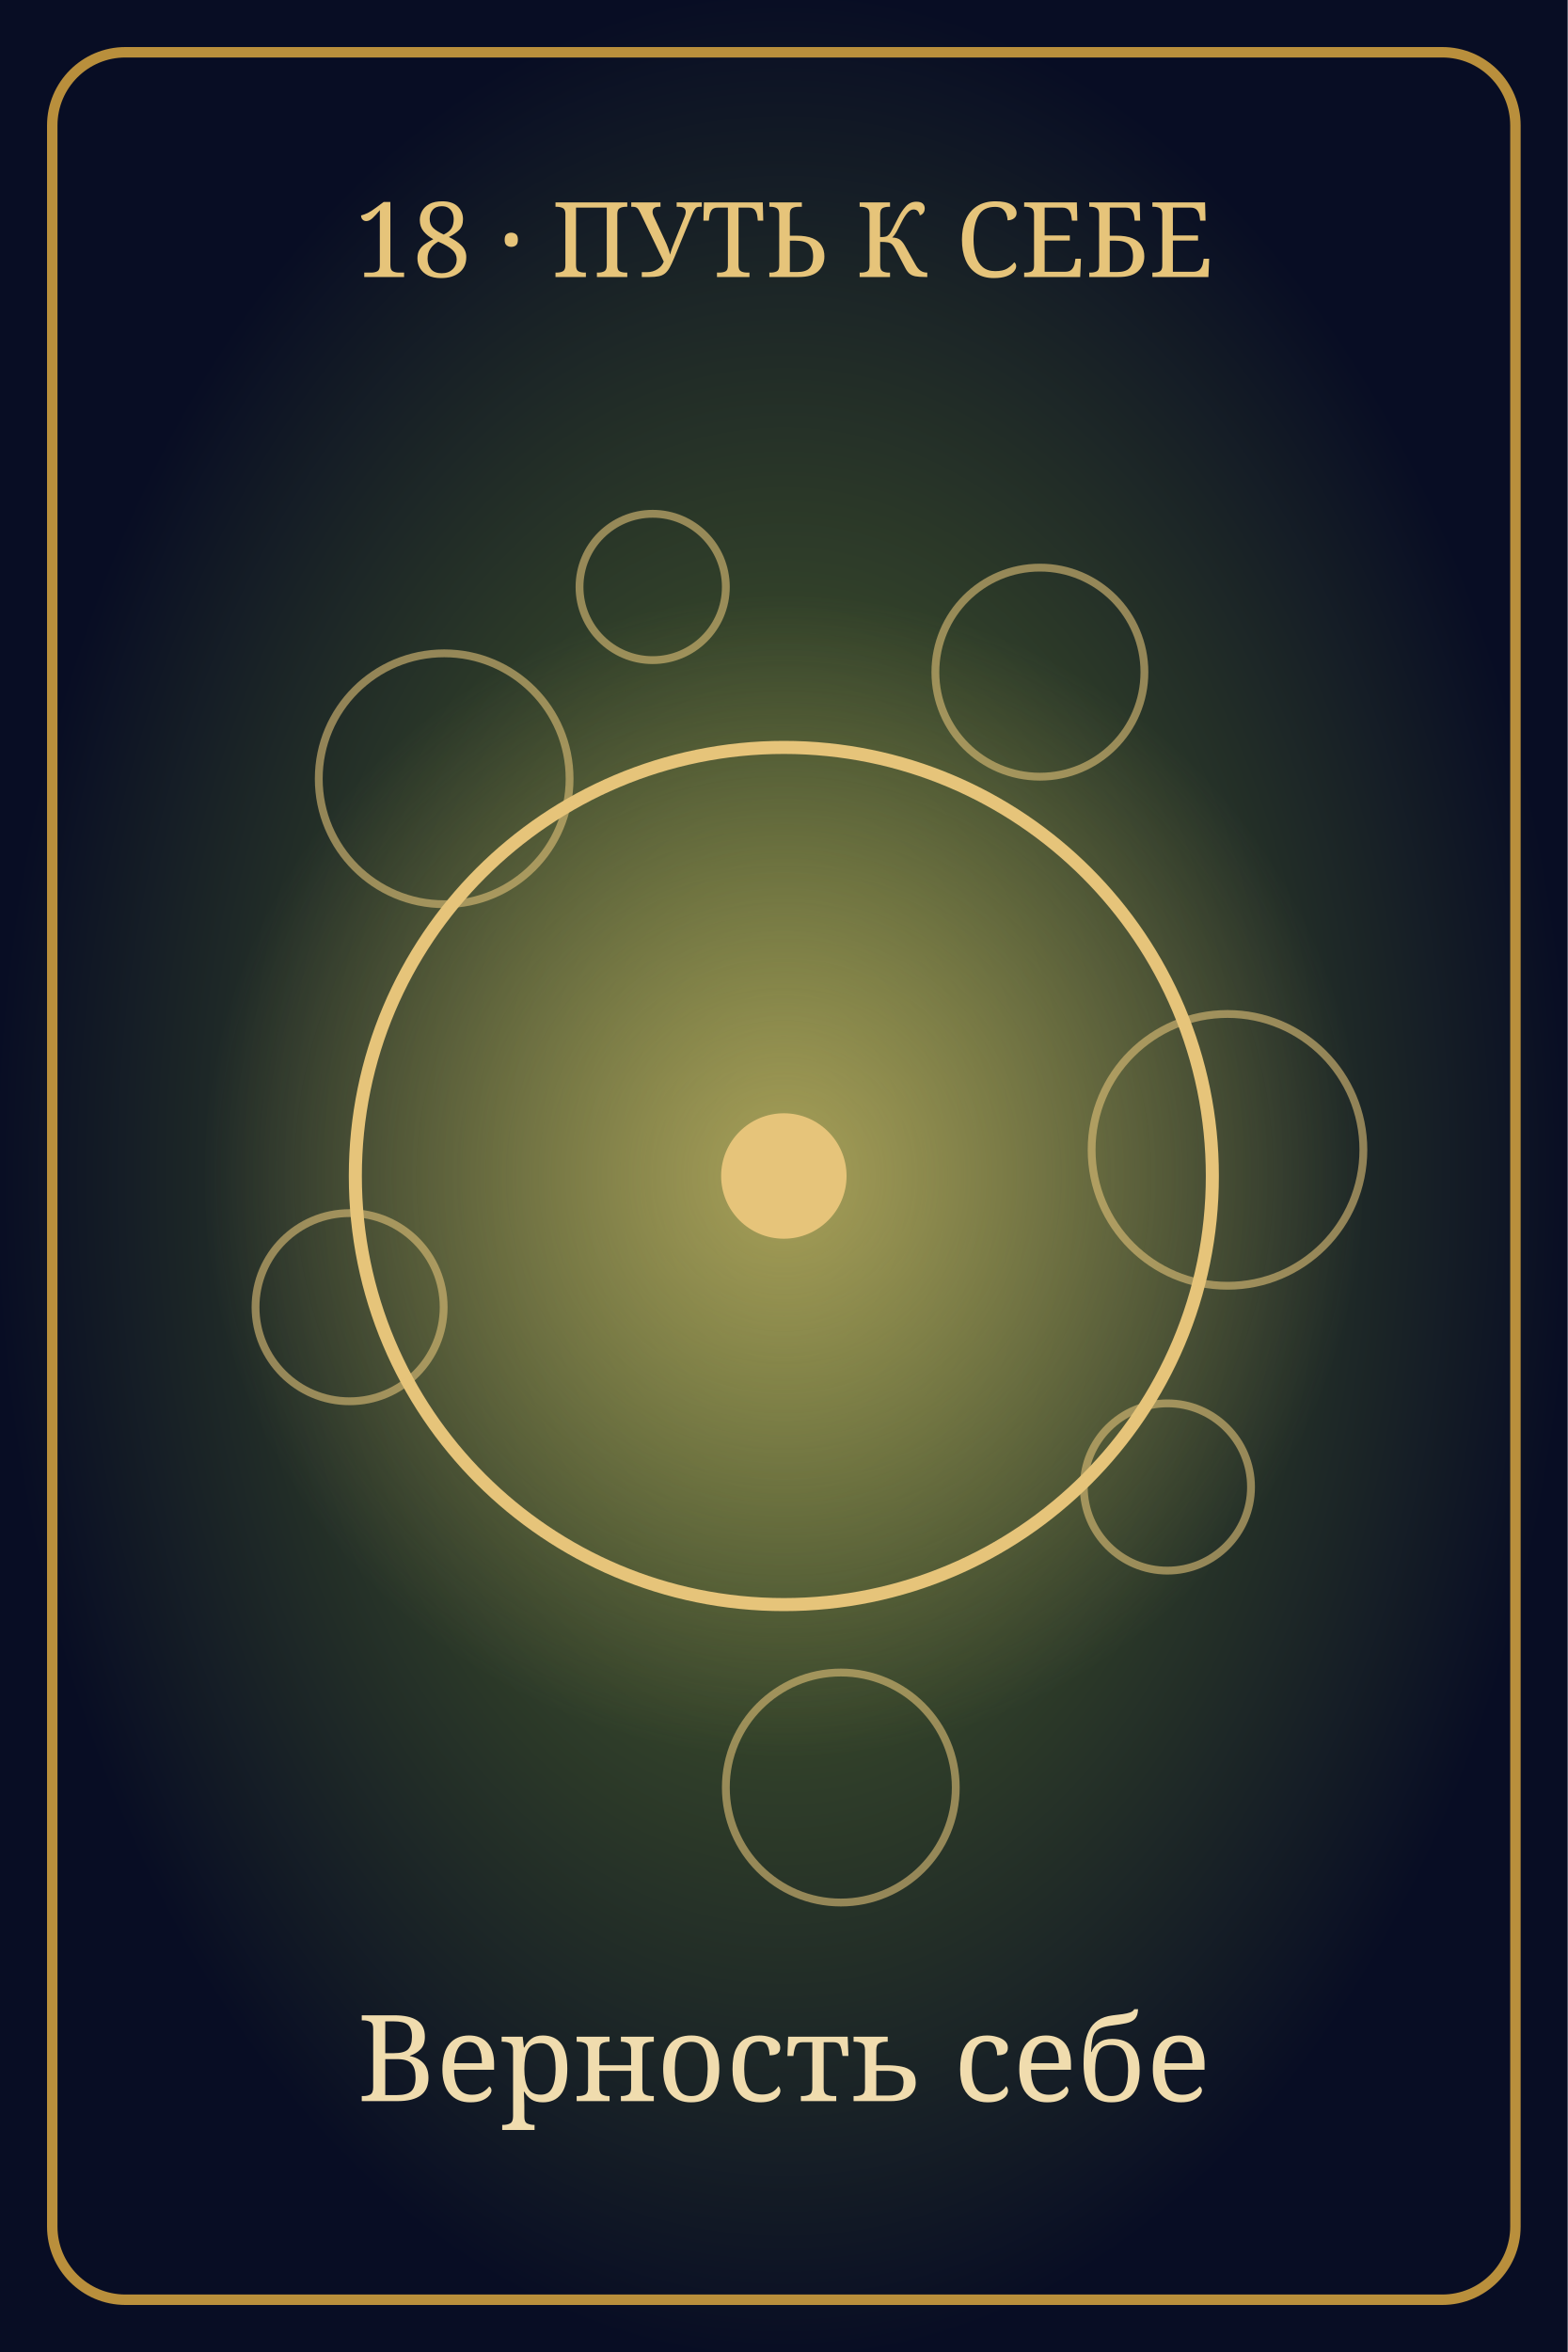
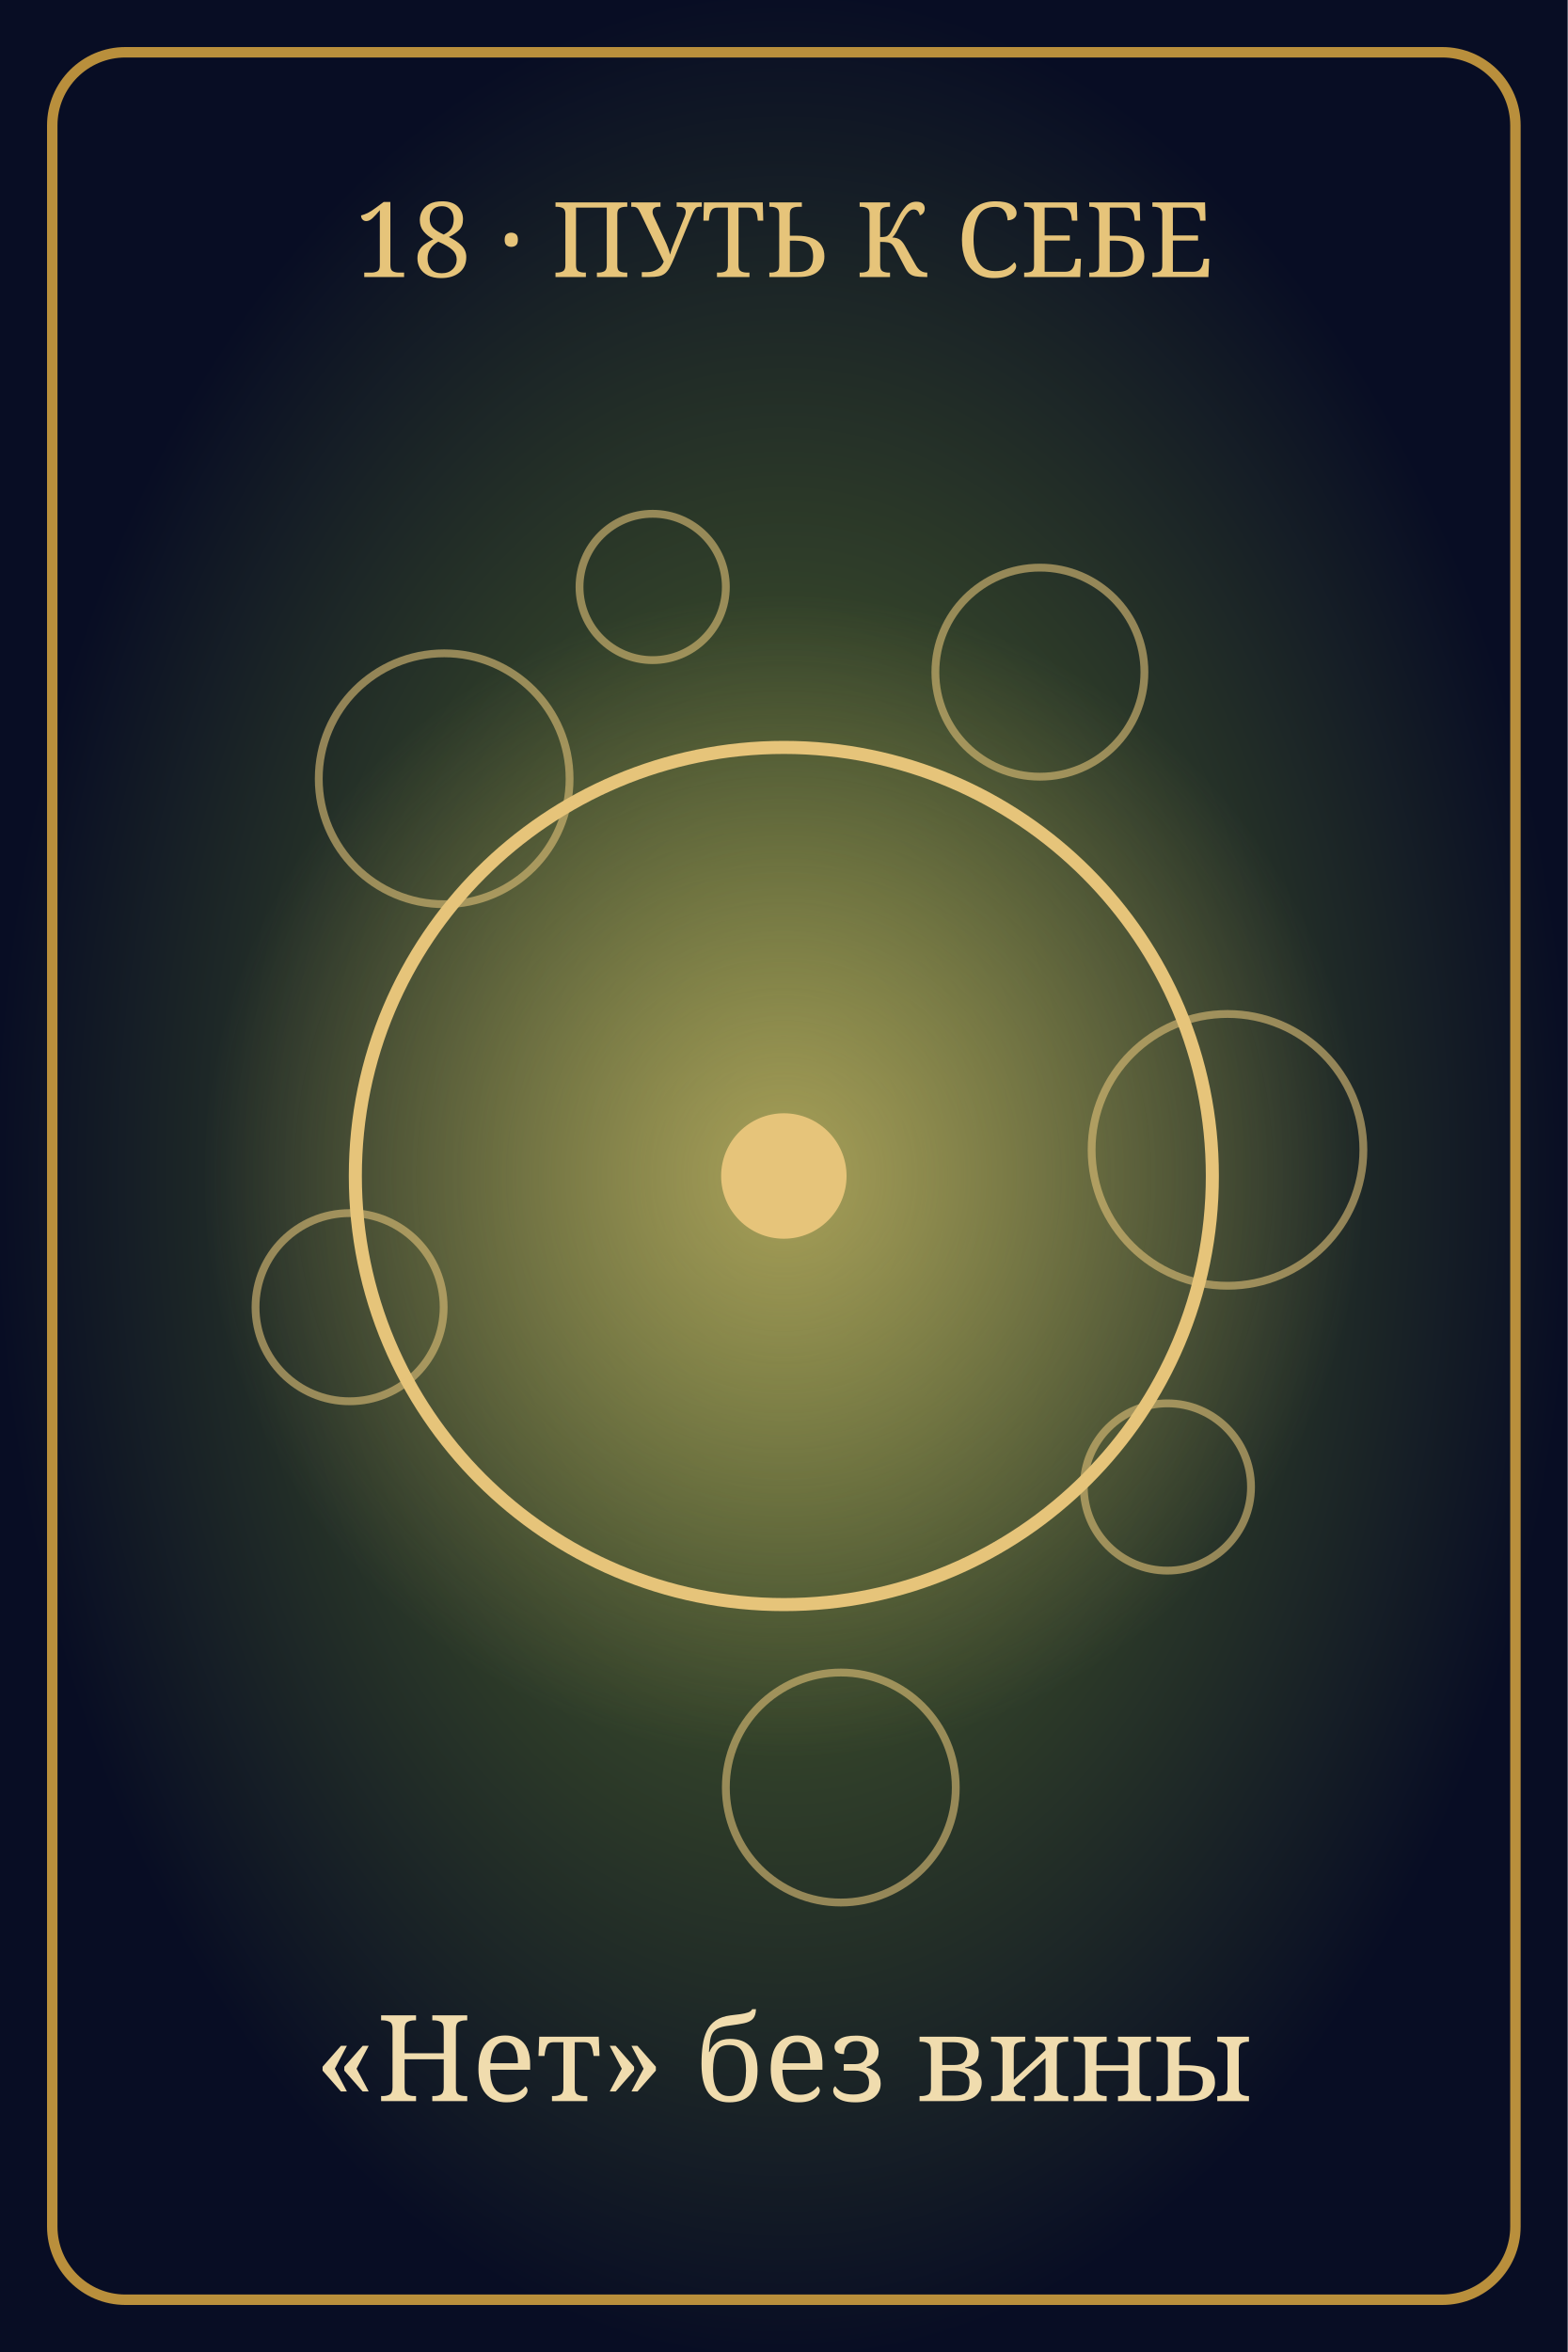
- <svg xmlns="http://www.w3.org/2000/svg" viewBox="0 0 300 450" role="img" aria-label="Иллюстрация карты Верность себе">
+ <svg xmlns="http://www.w3.org/2000/svg" viewBox="0 0 300 450" role="img" aria-label="Иллюстрация карты «Нет» без вины">
  <defs>
    <radialGradient id="bg">
      <stop stop-color="hsl(82,42%,31%)" />
      <stop offset="1" stop-color="#080d24" />
    </radialGradient>
    <radialGradient id="glow">
      <stop stop-color="#e6c47a" stop-opacity=".56" />
      <stop offset="1" stop-color="#e6c47a" stop-opacity="0" />
    </radialGradient>
  </defs>
  <rect width="300" height="450" fill="url(#bg)" />
  <rect x="10" y="10" width="280" height="430" rx="14" fill="none" stroke="#b98f3c" stroke-width="2" />
  <circle cx="150" cy="225" r="112" fill="url(#glow)" />
  <g fill="none" stroke="#e6c47a" stroke-width="2.5">
    <circle cx="150" cy="225" r="82" />
  </g>
  <circle cx="234.9" cy="220.0" r="26" fill="none" stroke="#e6c47a" stroke-opacity=".58" stroke-width="1.5" />
  <circle cx="85.0" cy="149.0" r="24" fill="none" stroke="#e6c47a" stroke-opacity=".58" stroke-width="1.5" />
  <circle cx="160.9" cy="342.0" r="22" fill="none" stroke="#e6c47a" stroke-opacity=".58" stroke-width="1.5" />
  <circle cx="199.0" cy="128.6" r="20" fill="none" stroke="#e6c47a" stroke-opacity=".58" stroke-width="1.5" />
  <circle cx="66.9" cy="250.1" r="18" fill="none" stroke="#e6c47a" stroke-opacity=".58" stroke-width="1.5" />
  <circle cx="223.4" cy="284.5" r="16" fill="none" stroke="#e6c47a" stroke-opacity=".58" stroke-width="1.5" />
  <circle cx="124.9" cy="112.3" r="14" fill="none" stroke="#e6c47a" stroke-opacity=".58" stroke-width="1.5" />
  <circle cx="150" cy="225" r="12" fill="#e6c47a" />
  <text x="150" y="53" text-anchor="middle" fill="#e6c47a" font-family="Georgia,serif" font-size="20">18 · ПУТЬ К СЕБЕ</text>
-   <text x="150" y="402" text-anchor="middle" fill="#f0dcae" font-family="Georgia,serif" font-size="23" textLength="240" lengthAdjust="spacingAndGlyphs">Верность себе</text>
+   <text x="150" y="402" text-anchor="middle" fill="#f0dcae" font-family="Georgia,serif" font-size="23" textLength="240" lengthAdjust="spacingAndGlyphs">«Нет» без вины</text>
</svg>
